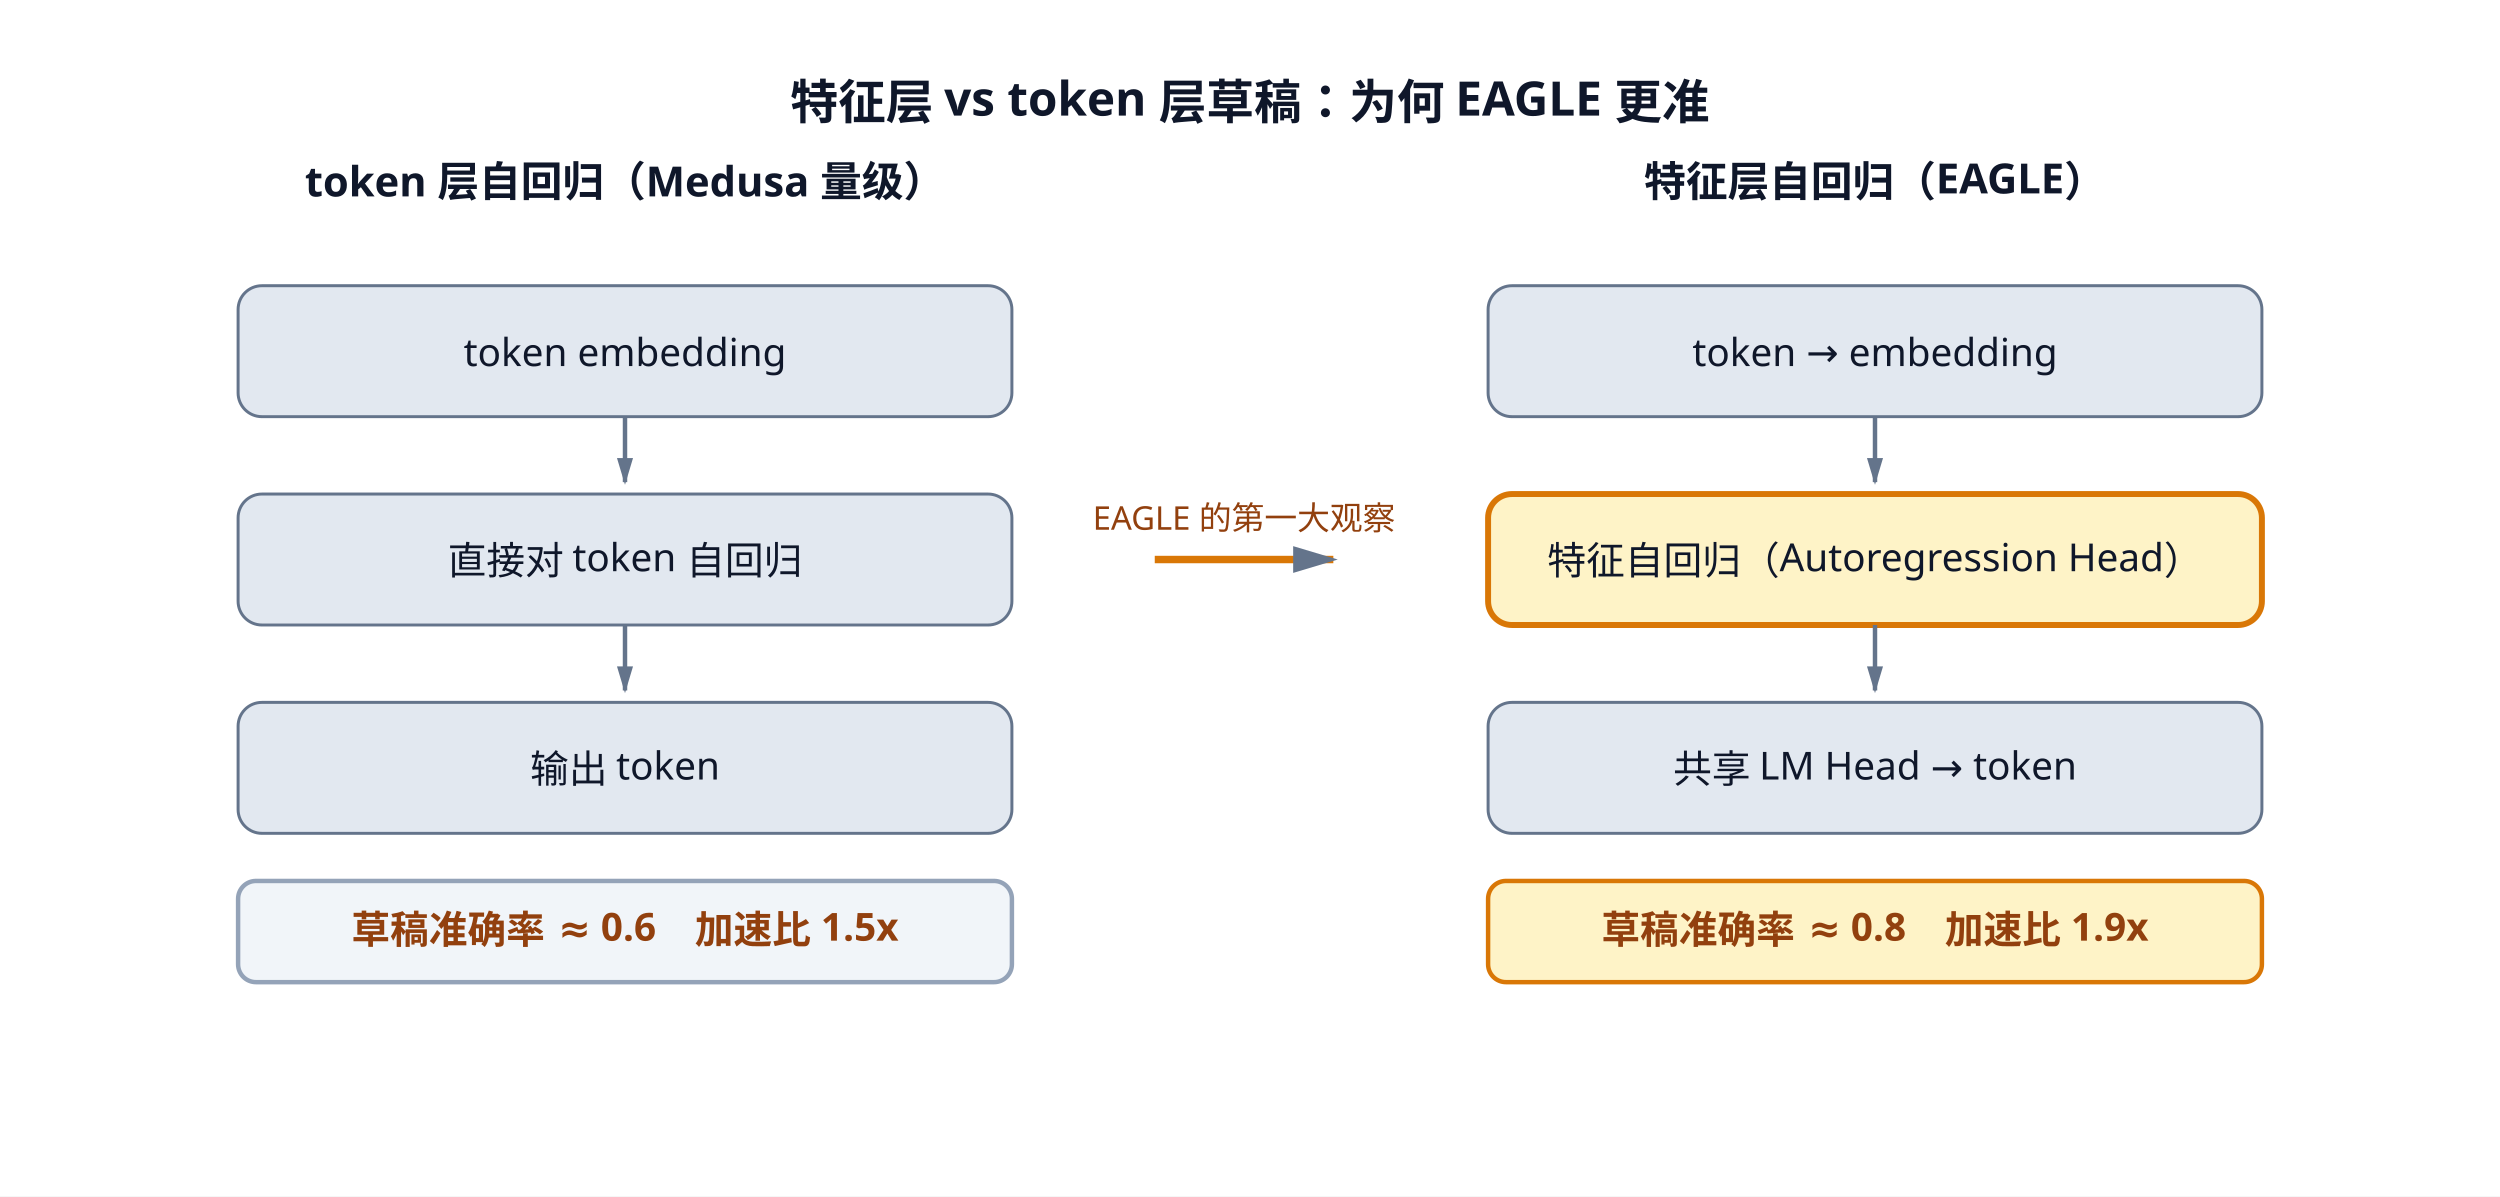
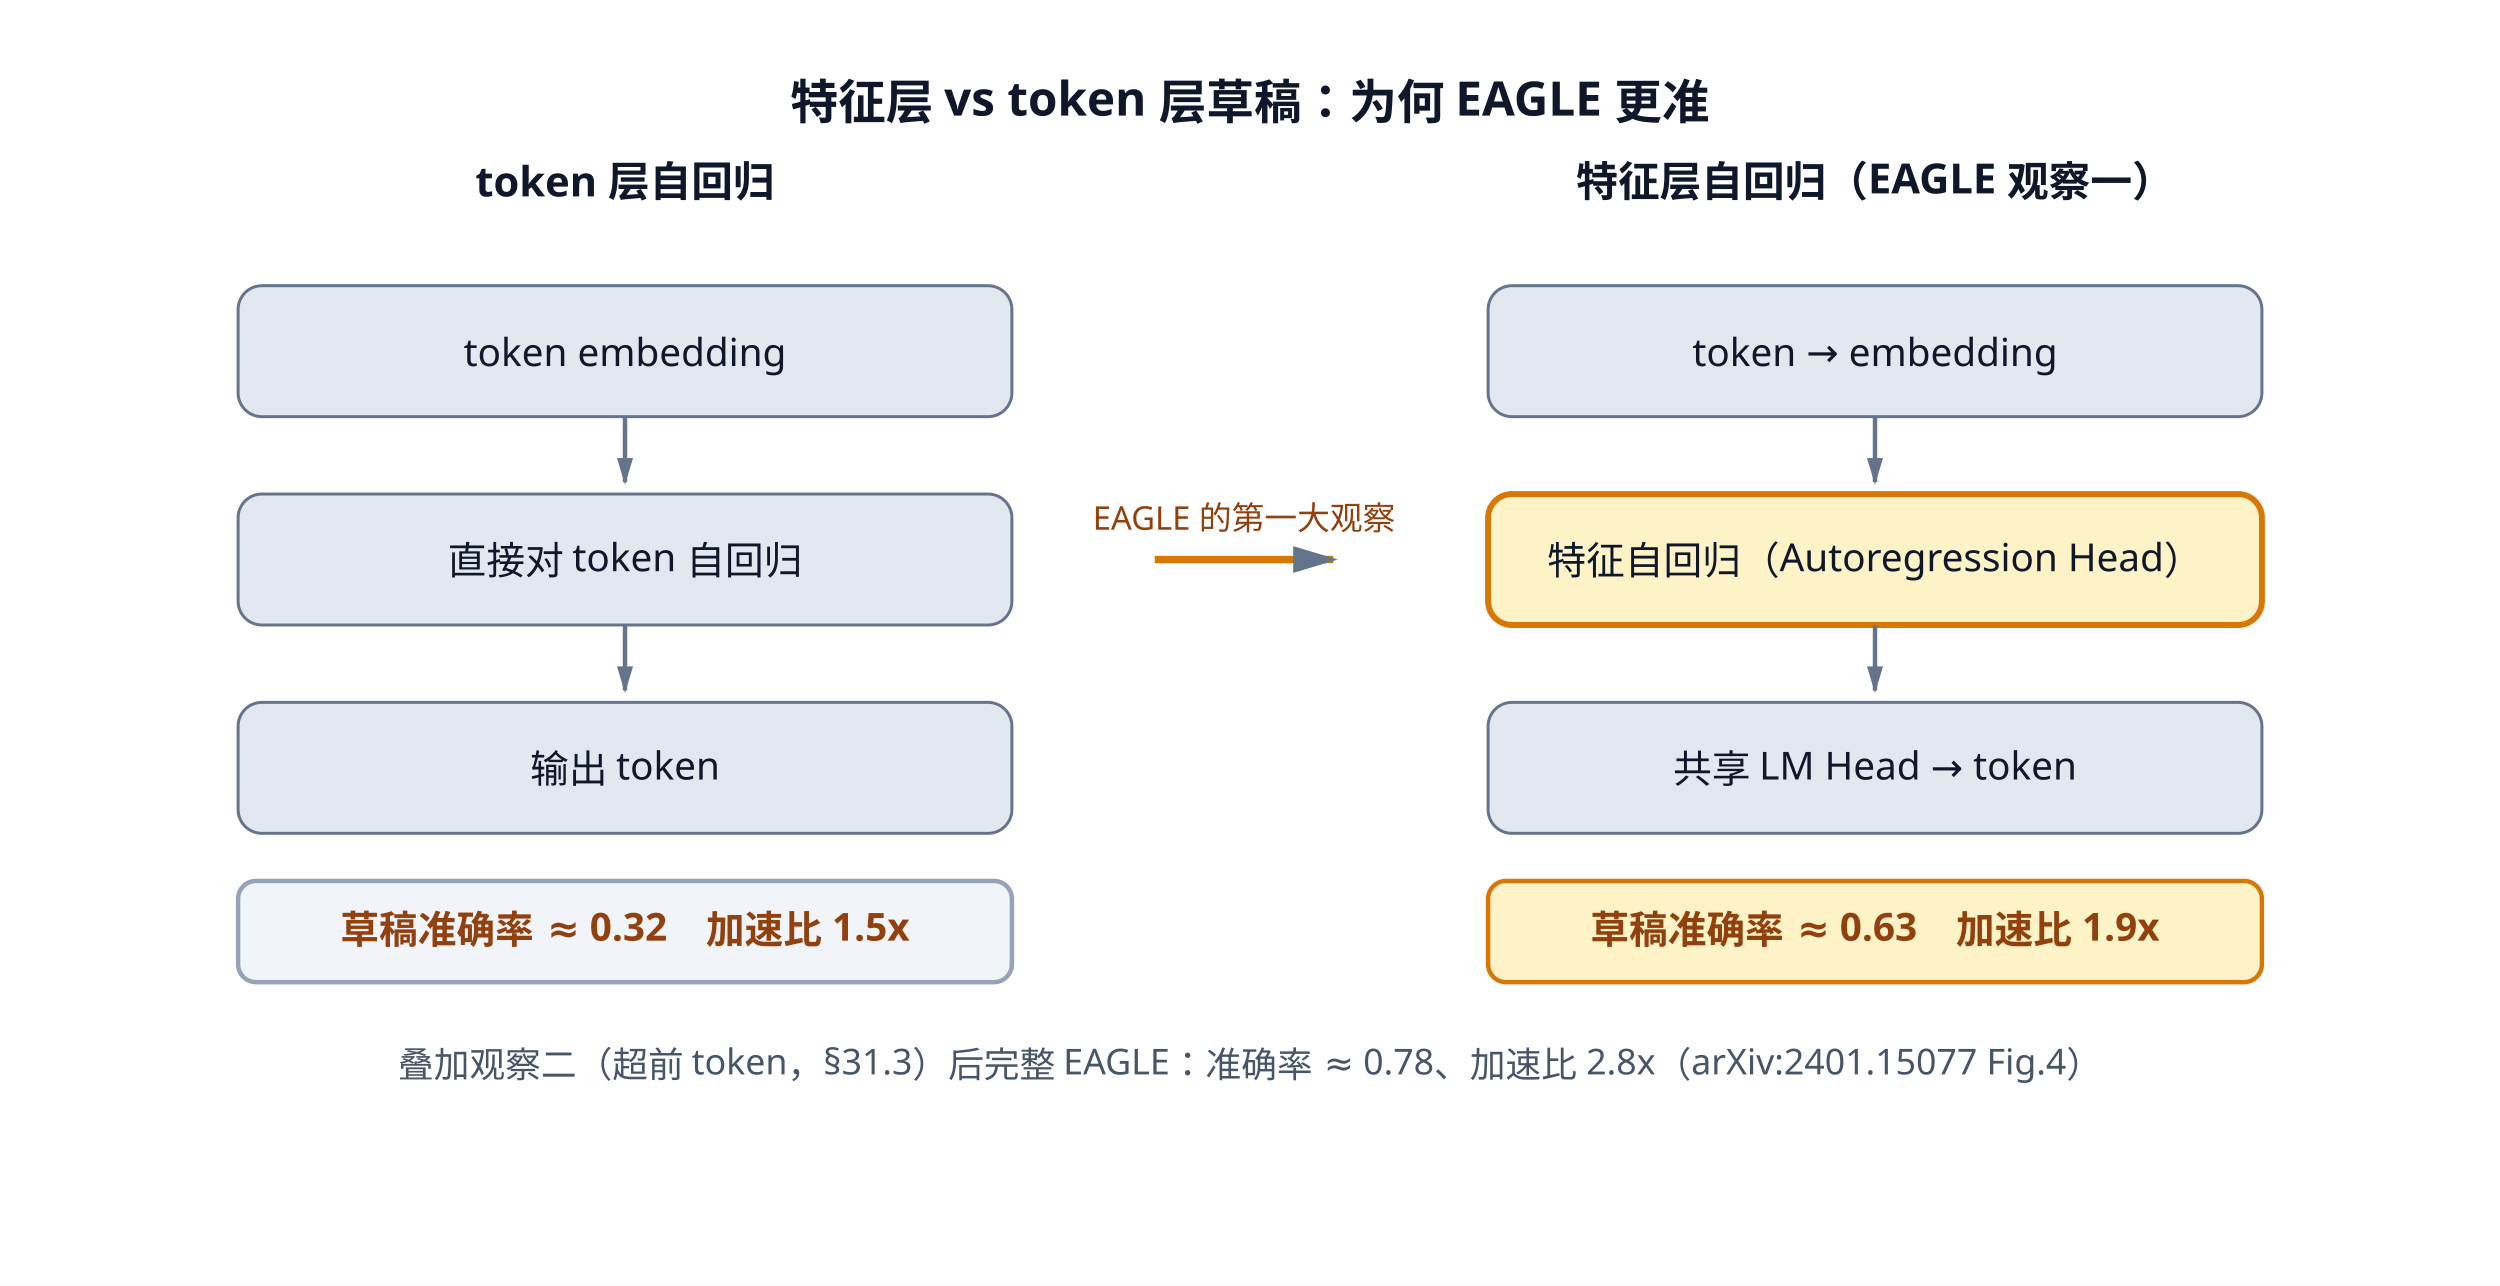
- <svg xmlns="http://www.w3.org/2000/svg" viewBox="0 0 840 402">
+ <svg xmlns="http://www.w3.org/2000/svg" viewBox="0 0 840 432">
  <defs>
    <marker id="a" viewBox="0 0 10 6" refX="9" refY="3" markerWidth="6" markerHeight="4" orient="auto">
      <path d="M0,0 L10,3 L0,6 Z" fill="#64748b" />
    </marker>
  </defs>
-   <rect width="840" height="402" fill="white" />
+   <rect width="840" height="432" fill="white" />
  <text x="420.0" y="40" text-anchor="middle" font-family="sans-serif" font-size="16" font-weight="bold" fill="#0f172a">特征层 vs token 层草稿：为何 EAGLE 更准</text>
-   <text x="210.0" y="66" text-anchor="middle" font-family="sans-serif" font-size="14" font-weight="bold" fill="#0f172a">token 层自回归（Medusa 量级）</text>
+   <text x="210.0" y="66" text-anchor="middle" font-family="sans-serif" font-size="14" font-weight="bold" fill="#0f172a">token 层自回归</text>
  <rect x="80.0" y="96" width="260" height="44" rx="8" fill="#e2e8f0" stroke="#64748b" stroke-width="1" />
  <text x="210.0" y="123.0" text-anchor="middle" font-family="sans-serif" font-size="13" fill="#0f172a">token embedding</text>
  <line x1="210.0" y1="140" x2="210.0" y2="162" stroke="#64748b" stroke-width="1.5" marker-end="url(#a)" />
  <rect x="80.0" y="166" width="260" height="44" rx="8" fill="#e2e8f0" stroke="#64748b" stroke-width="1" />
  <text x="210.0" y="193.0" text-anchor="middle" font-family="sans-serif" font-size="13" fill="#0f172a">直接对 token 自回归</text>
  <line x1="210.0" y1="210" x2="210.0" y2="232" stroke="#64748b" stroke-width="1.5" marker-end="url(#a)" />
  <rect x="80.0" y="236" width="260" height="44" rx="8" fill="#e2e8f0" stroke="#64748b" stroke-width="1" />
  <text x="210.0" y="263.0" text-anchor="middle" font-family="sans-serif" font-size="13" fill="#0f172a">输出 token</text>
  <rect x="80.0" y="296" width="260" height="34" rx="6" fill="#f1f5f9" stroke="#94a3b8" stroke-width="1.5" />
-   <text x="210.0" y="317" text-anchor="middle" font-family="sans-serif" font-size="13" font-weight="bold" fill="#92400e">草稿准确率 ≈ 0.6　加速比 1.5x</text>
-   <text x="630.0" y="66" text-anchor="middle" font-family="sans-serif" font-size="14" font-weight="bold" fill="#0f172a">特征层自回归（EAGLE）</text>
+   <text x="210.0" y="317" text-anchor="middle" font-family="sans-serif" font-size="13" font-weight="bold" fill="#92400e">草稿准确率 ≈ 0.32　加速比 1.5x</text>
+   <text x="630.0" y="66" text-anchor="middle" font-family="sans-serif" font-size="14" font-weight="bold" fill="#0f172a">特征层自回归（EAGLE 观察一）</text>
  <rect x="500.0" y="96" width="260" height="44" rx="8" fill="#e2e8f0" stroke="#64748b" stroke-width="1" />
  <text x="630.0" y="123.0" text-anchor="middle" font-family="sans-serif" font-size="13" fill="#0f172a">token → embedding</text>
  <line x1="630.0" y1="140" x2="630.0" y2="162" stroke="#64748b" stroke-width="1.5" marker-end="url(#a)" />
  <rect x="500.0" y="166" width="260" height="44" rx="8" fill="#fef3c7" stroke="#d97706" stroke-width="2" />
  <text x="630.0" y="193.0" text-anchor="middle" font-family="sans-serif" font-size="13" fill="#0f172a">特征自回归（Autoregression Head）</text>
  <line x1="630.0" y1="210" x2="630.0" y2="232" stroke="#64748b" stroke-width="1.5" marker-end="url(#a)" />
  <rect x="500.0" y="236" width="260" height="44" rx="8" fill="#e2e8f0" stroke="#64748b" stroke-width="1" />
  <text x="630.0" y="263.0" text-anchor="middle" font-family="sans-serif" font-size="13" fill="#0f172a">共享 LM Head → token</text>
  <rect x="500.0" y="296" width="260" height="34" rx="6" fill="#fef3c7" stroke="#d97706" stroke-width="1.5" />
-   <text x="630.0" y="317" text-anchor="middle" font-family="sans-serif" font-size="13" font-weight="bold" fill="#92400e">草稿准确率 ≈ 0.8　加速比 1.9x</text>
+   <text x="630.0" y="317" text-anchor="middle" font-family="sans-serif" font-size="13" font-weight="bold" fill="#92400e">草稿准确率 ≈ 0.63　加速比 1.9x</text>
  <line x1="388" y1="188.0" x2="448" y2="188.0" stroke="#d97706" stroke-width="2.5" marker-end="url(#a)" />
  <text x="418" y="178.0" text-anchor="middle" font-family="sans-serif" font-size="11" fill="#92400e">EAGLE 的第一大观察</text>
+   <text x="420.0" y="362" text-anchor="middle" font-family="sans-serif" font-size="12" fill="#475569">叠加观察二（超前 token，§31.3）后完整 EAGLE：准确率 ≈ 0.78、加速比 2.8x（arXiv:2401.15077 Fig.4）</text>
</svg>
